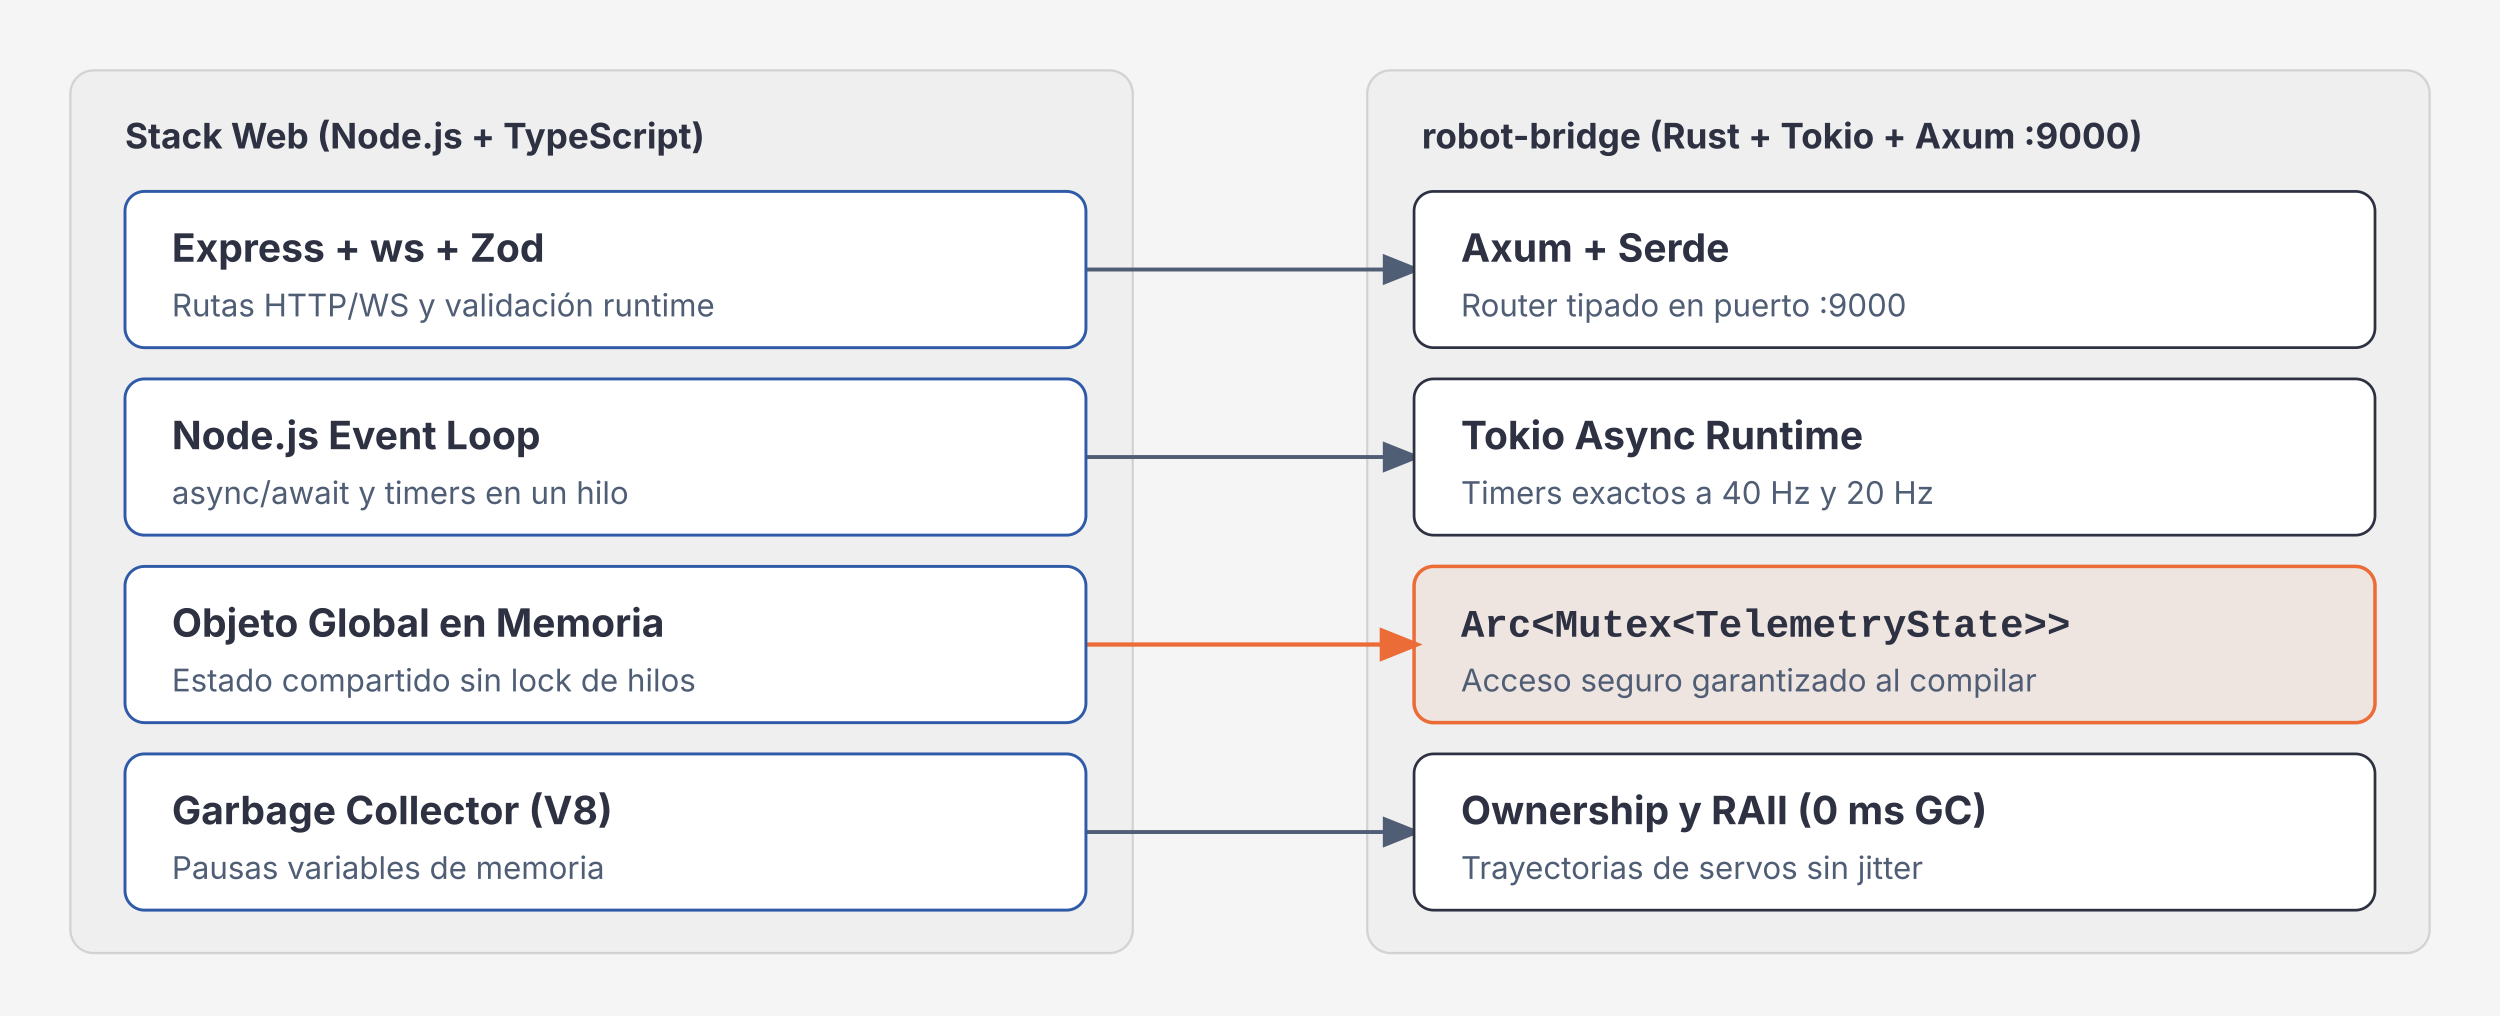
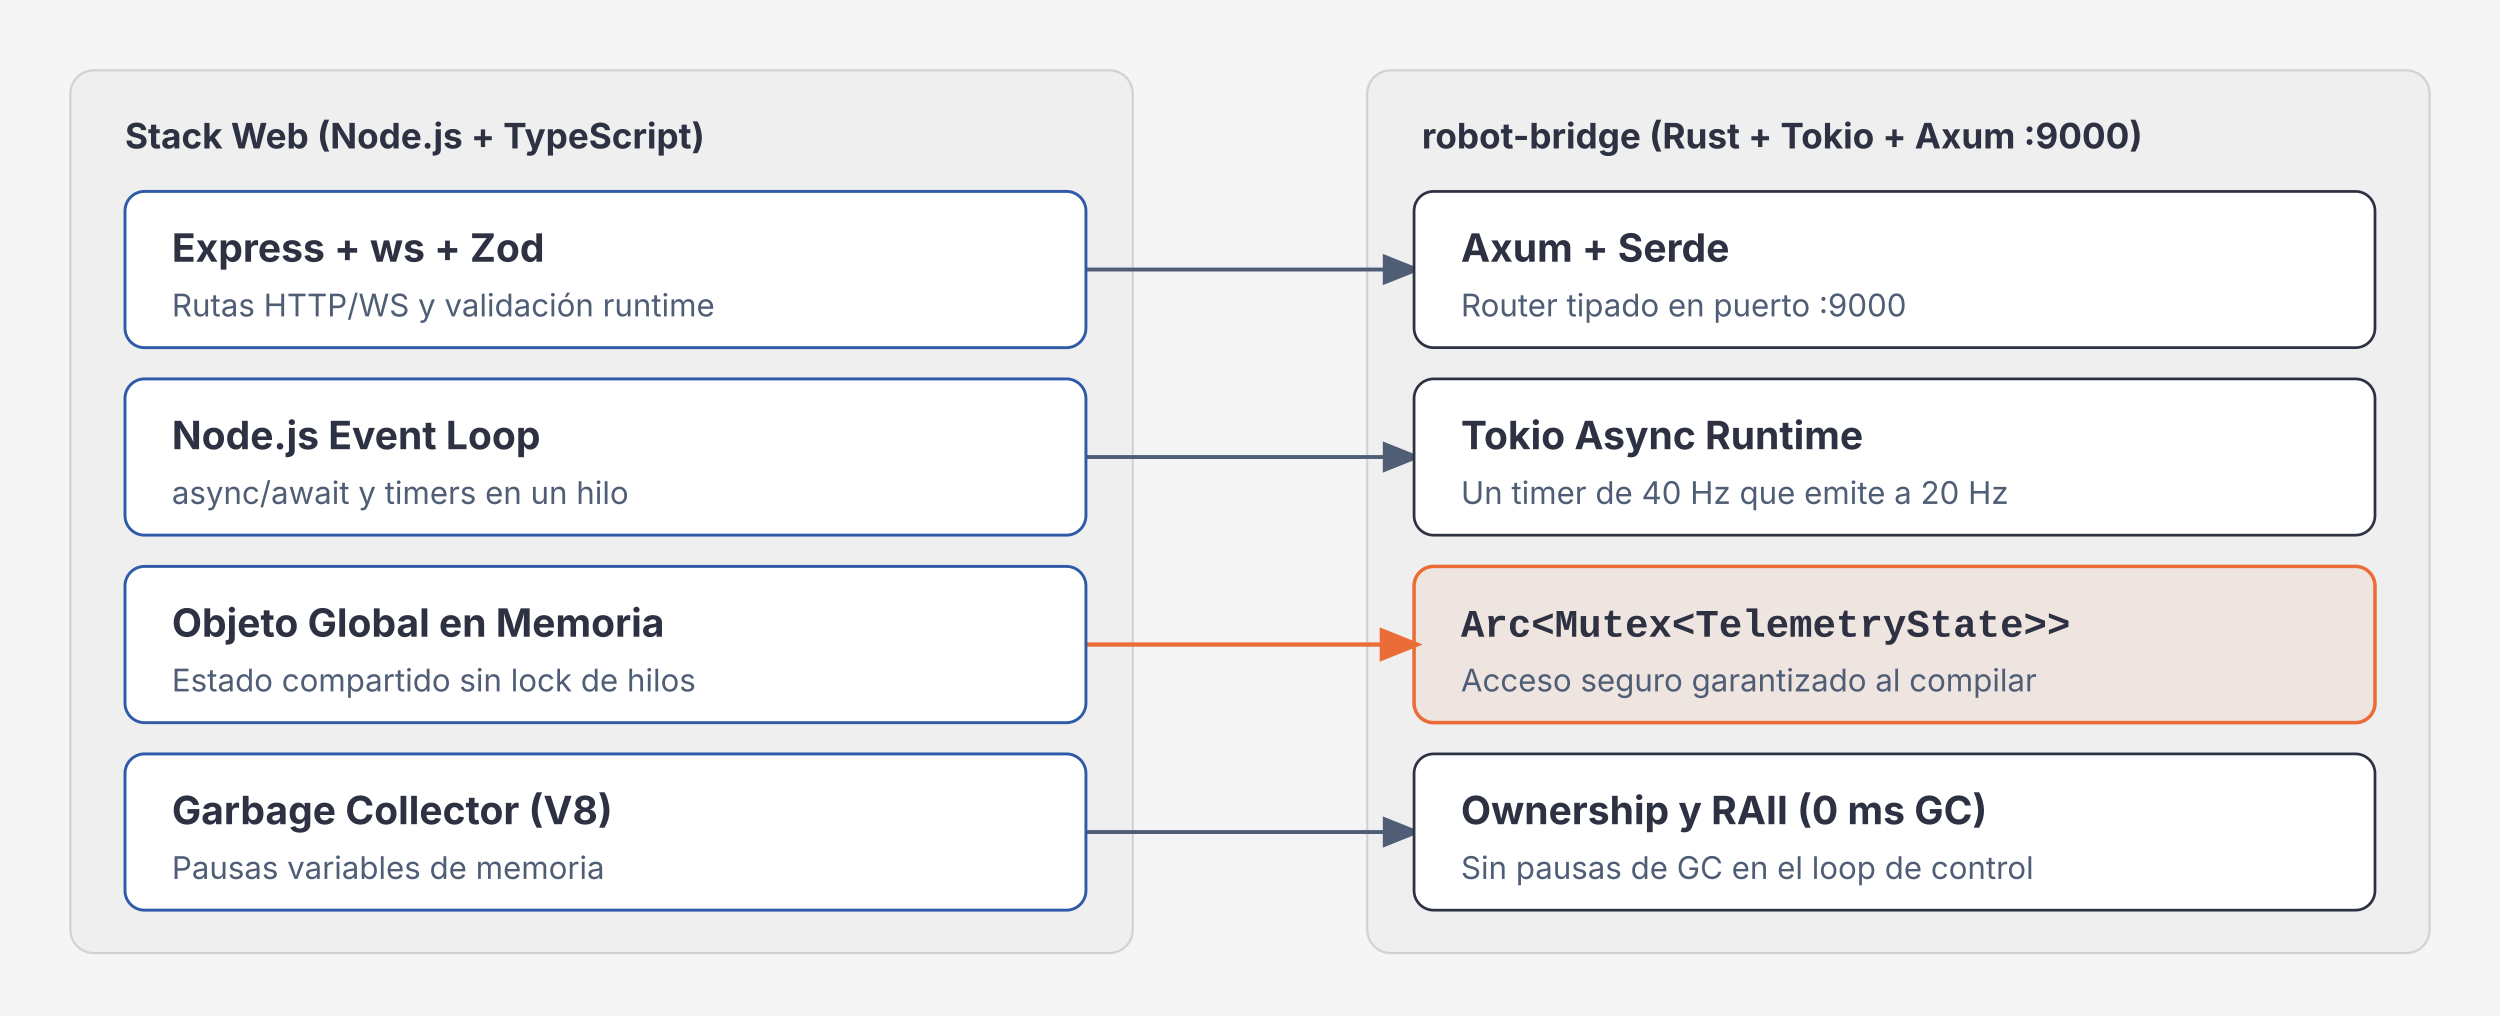
<svg xmlns="http://www.w3.org/2000/svg" viewBox="0 0 1280 520" role="img" aria-labelledby="rust-mental-model-title rust-mental-model-desc" id="rust-mental-model-root">
  <defs>
    <style>
      #rust-mental-model-root {
        font-family: 'Inter', -apple-system, BlinkMacSystemFont, 'Segoe UI', sans-serif;
        color: #2d3142;
      }
      .mono {
        font-family: 'SFMono-Regular', Consolas, 'Liberation Mono', monospace;
      }
    </style>
    <marker id="rmm-arrow" markerWidth="10" markerHeight="8" refX="8" refY="4" orient="auto">
      <polygon points="0 0, 10 4, 0 8" fill="#4f5d75" />
    </marker>
    <marker id="rmm-arrow-accent" markerWidth="10" markerHeight="8" refX="8" refY="4" orient="auto">
      <polygon points="0 0, 10 4, 0 8" fill="#eb6c36" />
    </marker>
  </defs>
  <rect width="100%" height="100%" fill="#f5f5f5" />
  <rect x="36" y="36" width="544" height="452" rx="12" fill="#2d3142" fill-opacity="0.03" stroke="#2d3142" stroke-opacity="0.16" stroke-width="1.2" />
  <text x="64" y="76" fill="#2d3142" font-size="18" font-weight="700">Stack Web (Node.js + TypeScript)</text>
  <rect x="700" y="36" width="544" height="452" rx="12" fill="#2d3142" fill-opacity="0.03" stroke="#2d3142" stroke-opacity="0.16" stroke-width="1.2" />
  <text x="728" y="76" fill="#2d3142" font-size="18" font-weight="700">robot-bridge (Rust + Tokio + Axum :9000)</text>
  <line x1="556" y1="138" x2="724" y2="138" stroke="#4f5d75" stroke-width="2" marker-end="url(#rmm-arrow)" />
  <line x1="556" y1="234" x2="724" y2="234" stroke="#4f5d75" stroke-width="2" marker-end="url(#rmm-arrow)" />
  <line x1="556" y1="330" x2="724" y2="330" stroke="#eb6c36" stroke-width="2.2" marker-end="url(#rmm-arrow-accent)" />
  <line x1="556" y1="426" x2="724" y2="426" stroke="#4f5d75" stroke-width="2" marker-end="url(#rmm-arrow)" />
  <rect x="64" y="98" width="492" height="80" rx="10" fill="#ffffff" stroke="#2e5aa8" stroke-width="1.5" />
  <text x="88" y="134" fill="#2d3142" font-size="20" font-weight="700">Express + ws + Zod</text>
  <text x="88" y="162" fill="#4f5d75" font-size="16">Rutas HTTP/WS y validación runtime</text>
  <rect x="724" y="98" width="492" height="80" rx="10" fill="#ffffff" stroke="#2d3142" stroke-width="1.4" />
  <text x="748" y="134" fill="#2d3142" font-size="20" font-weight="700">Axum + Serde</text>
  <text x="748" y="162" fill="#4f5d75" font-size="16">Router tipado en puerto :9000</text>
  <rect x="64" y="194" width="492" height="80" rx="10" fill="#ffffff" stroke="#2e5aa8" stroke-width="1.5" />
  <text x="88" y="230" fill="#2d3142" font-size="20" font-weight="700">Node.js Event Loop</text>
  <text x="88" y="258" fill="#4f5d75" font-size="16">async/await y timers en un hilo</text>
  <rect x="724" y="194" width="492" height="80" rx="10" fill="#ffffff" stroke="#2d3142" stroke-width="1.4" />
  <text x="748" y="230" fill="#2d3142" font-size="20" font-weight="700">Tokio Async Runtime</text>
-   <text x="748" y="258" fill="#4f5d75" font-size="16">Timers exactos a 40 Hz y 20 Hz</text>
+   <text x="748" y="258" fill="#4f5d75" font-size="16">Un timer de 40 Hz que emite a 20 Hz</text>
  <rect x="64" y="290" width="492" height="80" rx="10" fill="#ffffff" stroke="#2e5aa8" stroke-width="1.5" />
  <text x="88" y="326" fill="#2d3142" font-size="20" font-weight="700">Objeto Global en Memoria</text>
  <text x="88" y="354" fill="#4f5d75" font-size="16">Estado compartido sin lock de hilos</text>
  <rect x="724" y="290" width="492" height="80" rx="10" fill="#eb6c36" fill-opacity="0.08" stroke="#eb6c36" stroke-width="1.8" />
  <text x="748" y="326" fill="#2d3142" font-size="20" font-weight="700" class="mono">Arc&lt;Mutex&lt;TelemetryState&gt;&gt;</text>
  <text x="748" y="354" fill="#4f5d75" font-size="16">Acceso seguro garantizado al compilar</text>
  <rect x="64" y="386" width="492" height="80" rx="10" fill="#ffffff" stroke="#2e5aa8" stroke-width="1.5" />
  <text x="88" y="422" fill="#2d3142" font-size="20" font-weight="700">Garbage Collector (V8)</text>
  <text x="88" y="450" fill="#4f5d75" font-size="16">Pausas variables de memoria</text>
  <rect x="724" y="386" width="492" height="80" rx="10" fill="#ffffff" stroke="#2d3142" stroke-width="1.4" />
  <text x="748" y="422" fill="#2d3142" font-size="20" font-weight="700">Ownership y RAII (0 ms GC)</text>
-   <text x="748" y="450" fill="#4f5d75" font-size="16">Trayectorias de servos sin jitter</text>
+   <text x="748" y="450" fill="#4f5d75" font-size="16">Sin pausas de GC en el loop de control</text>
</svg>
